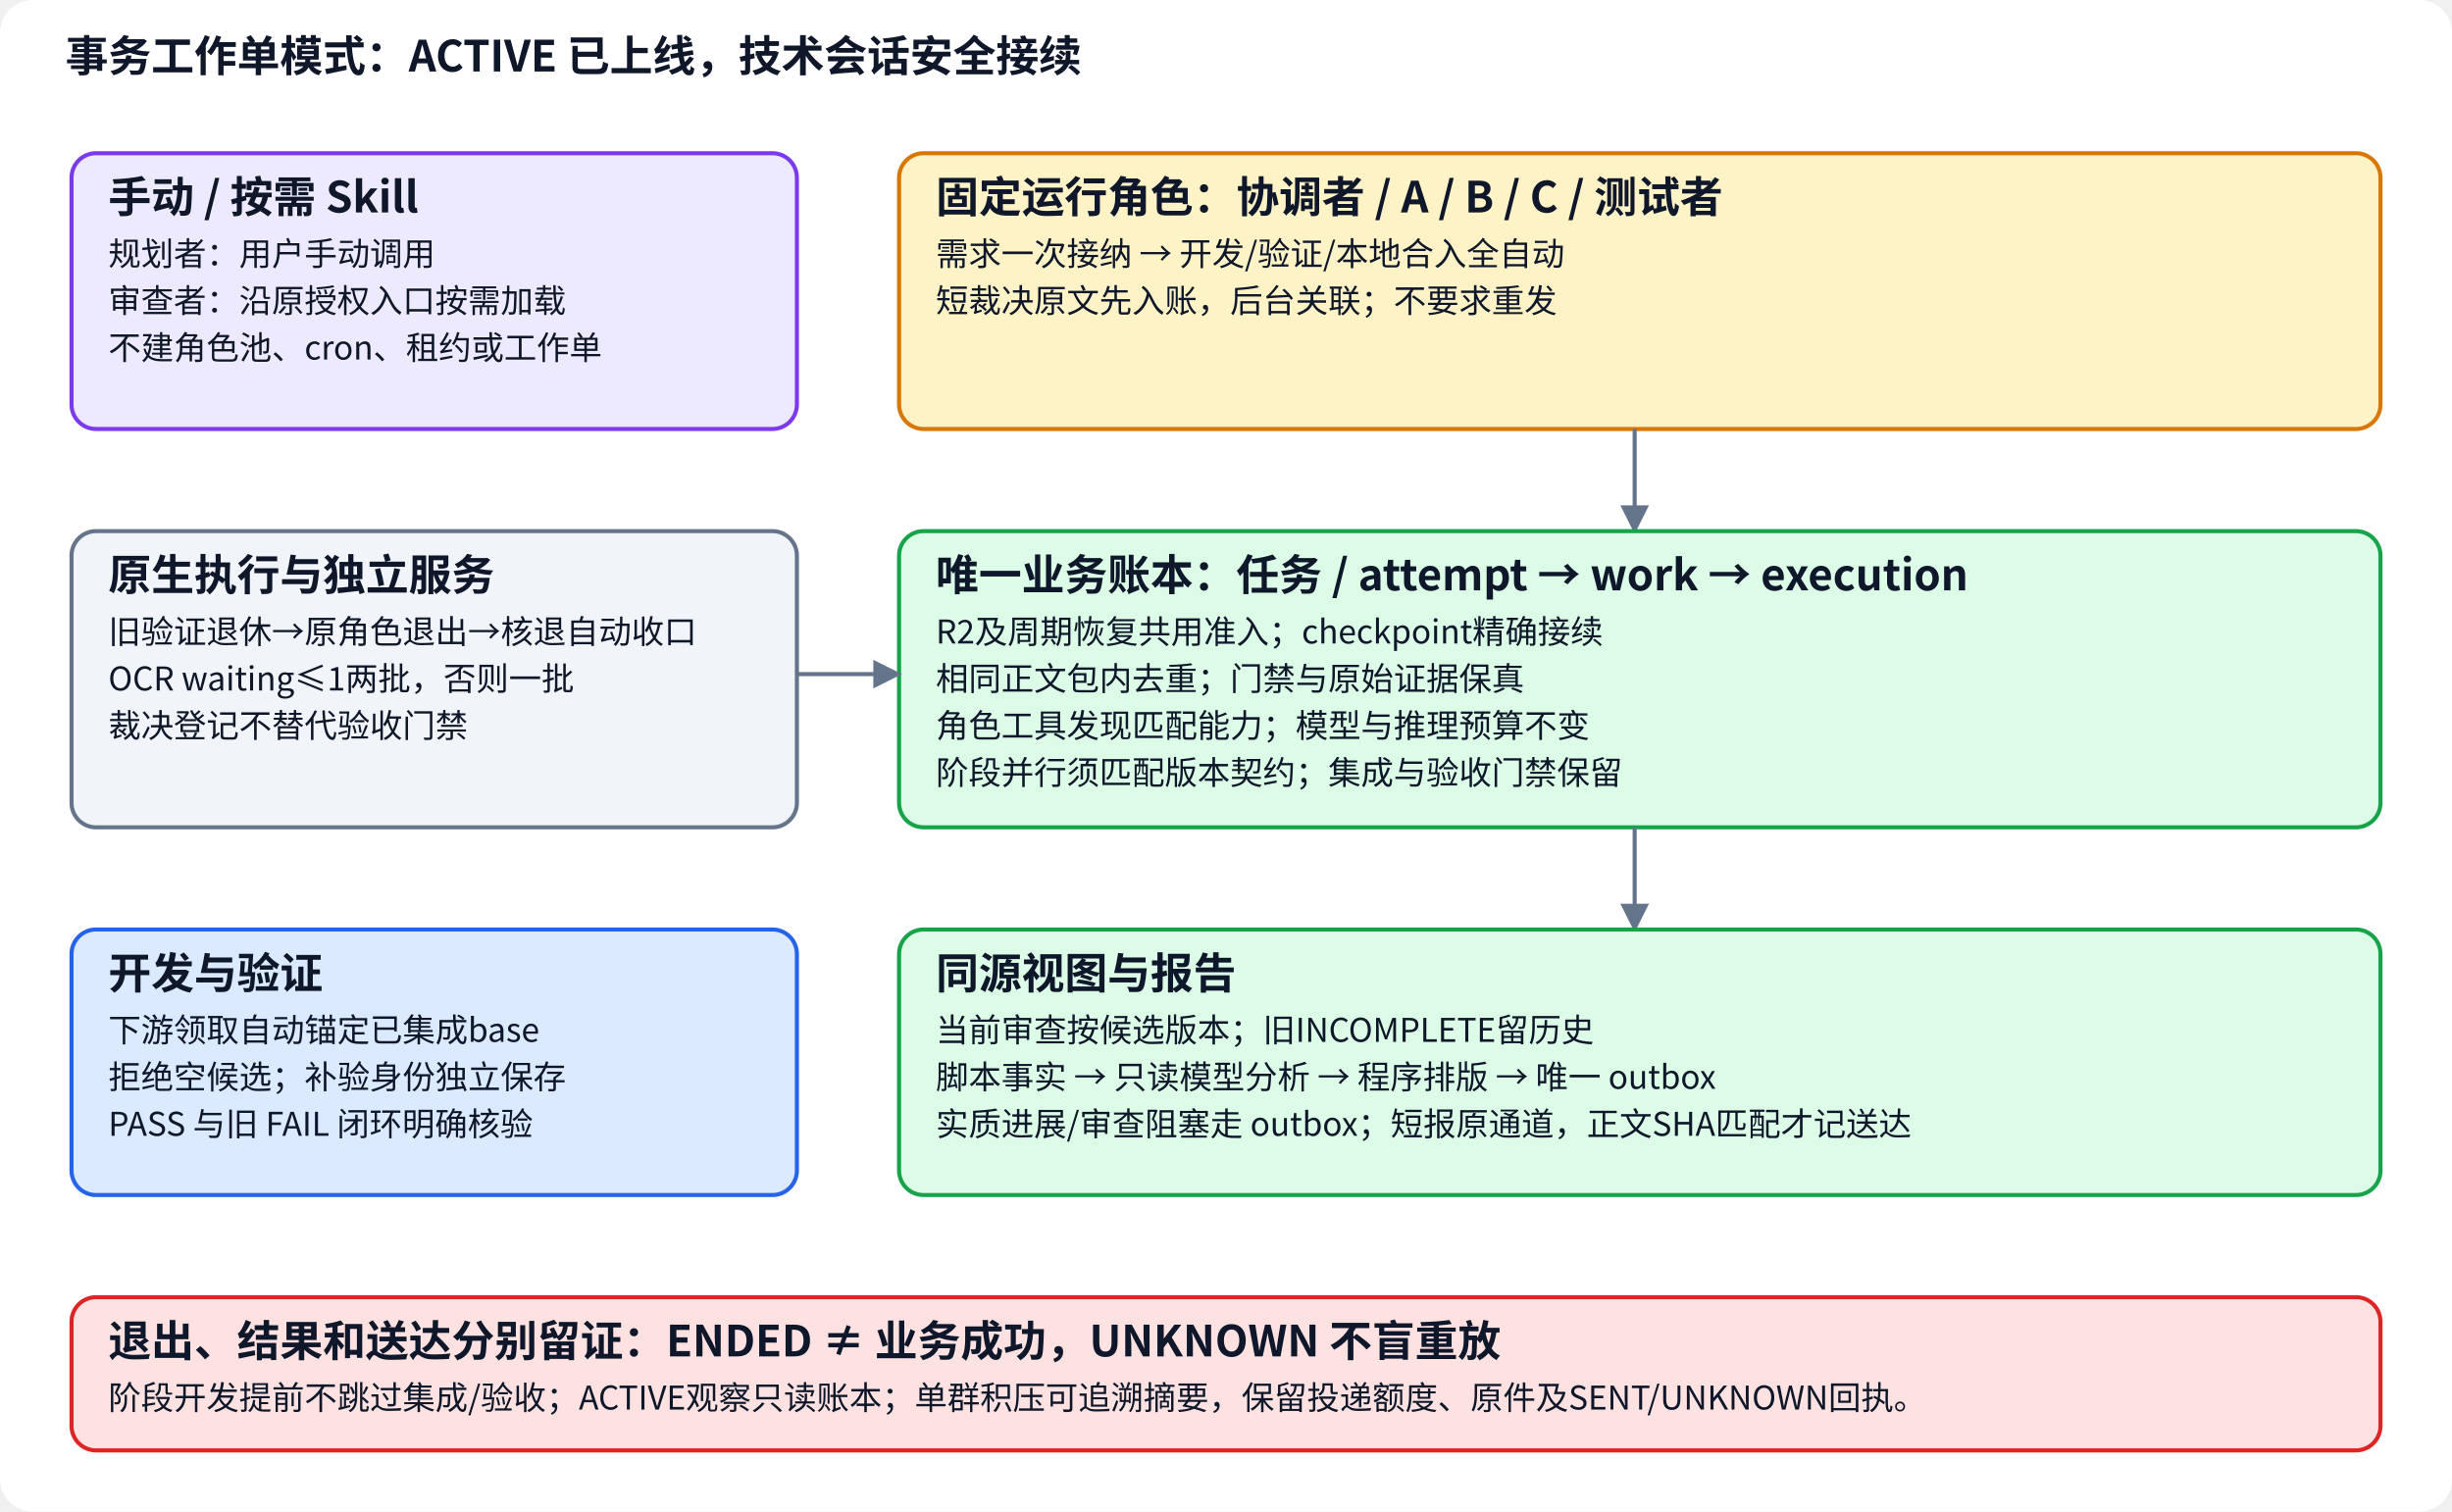
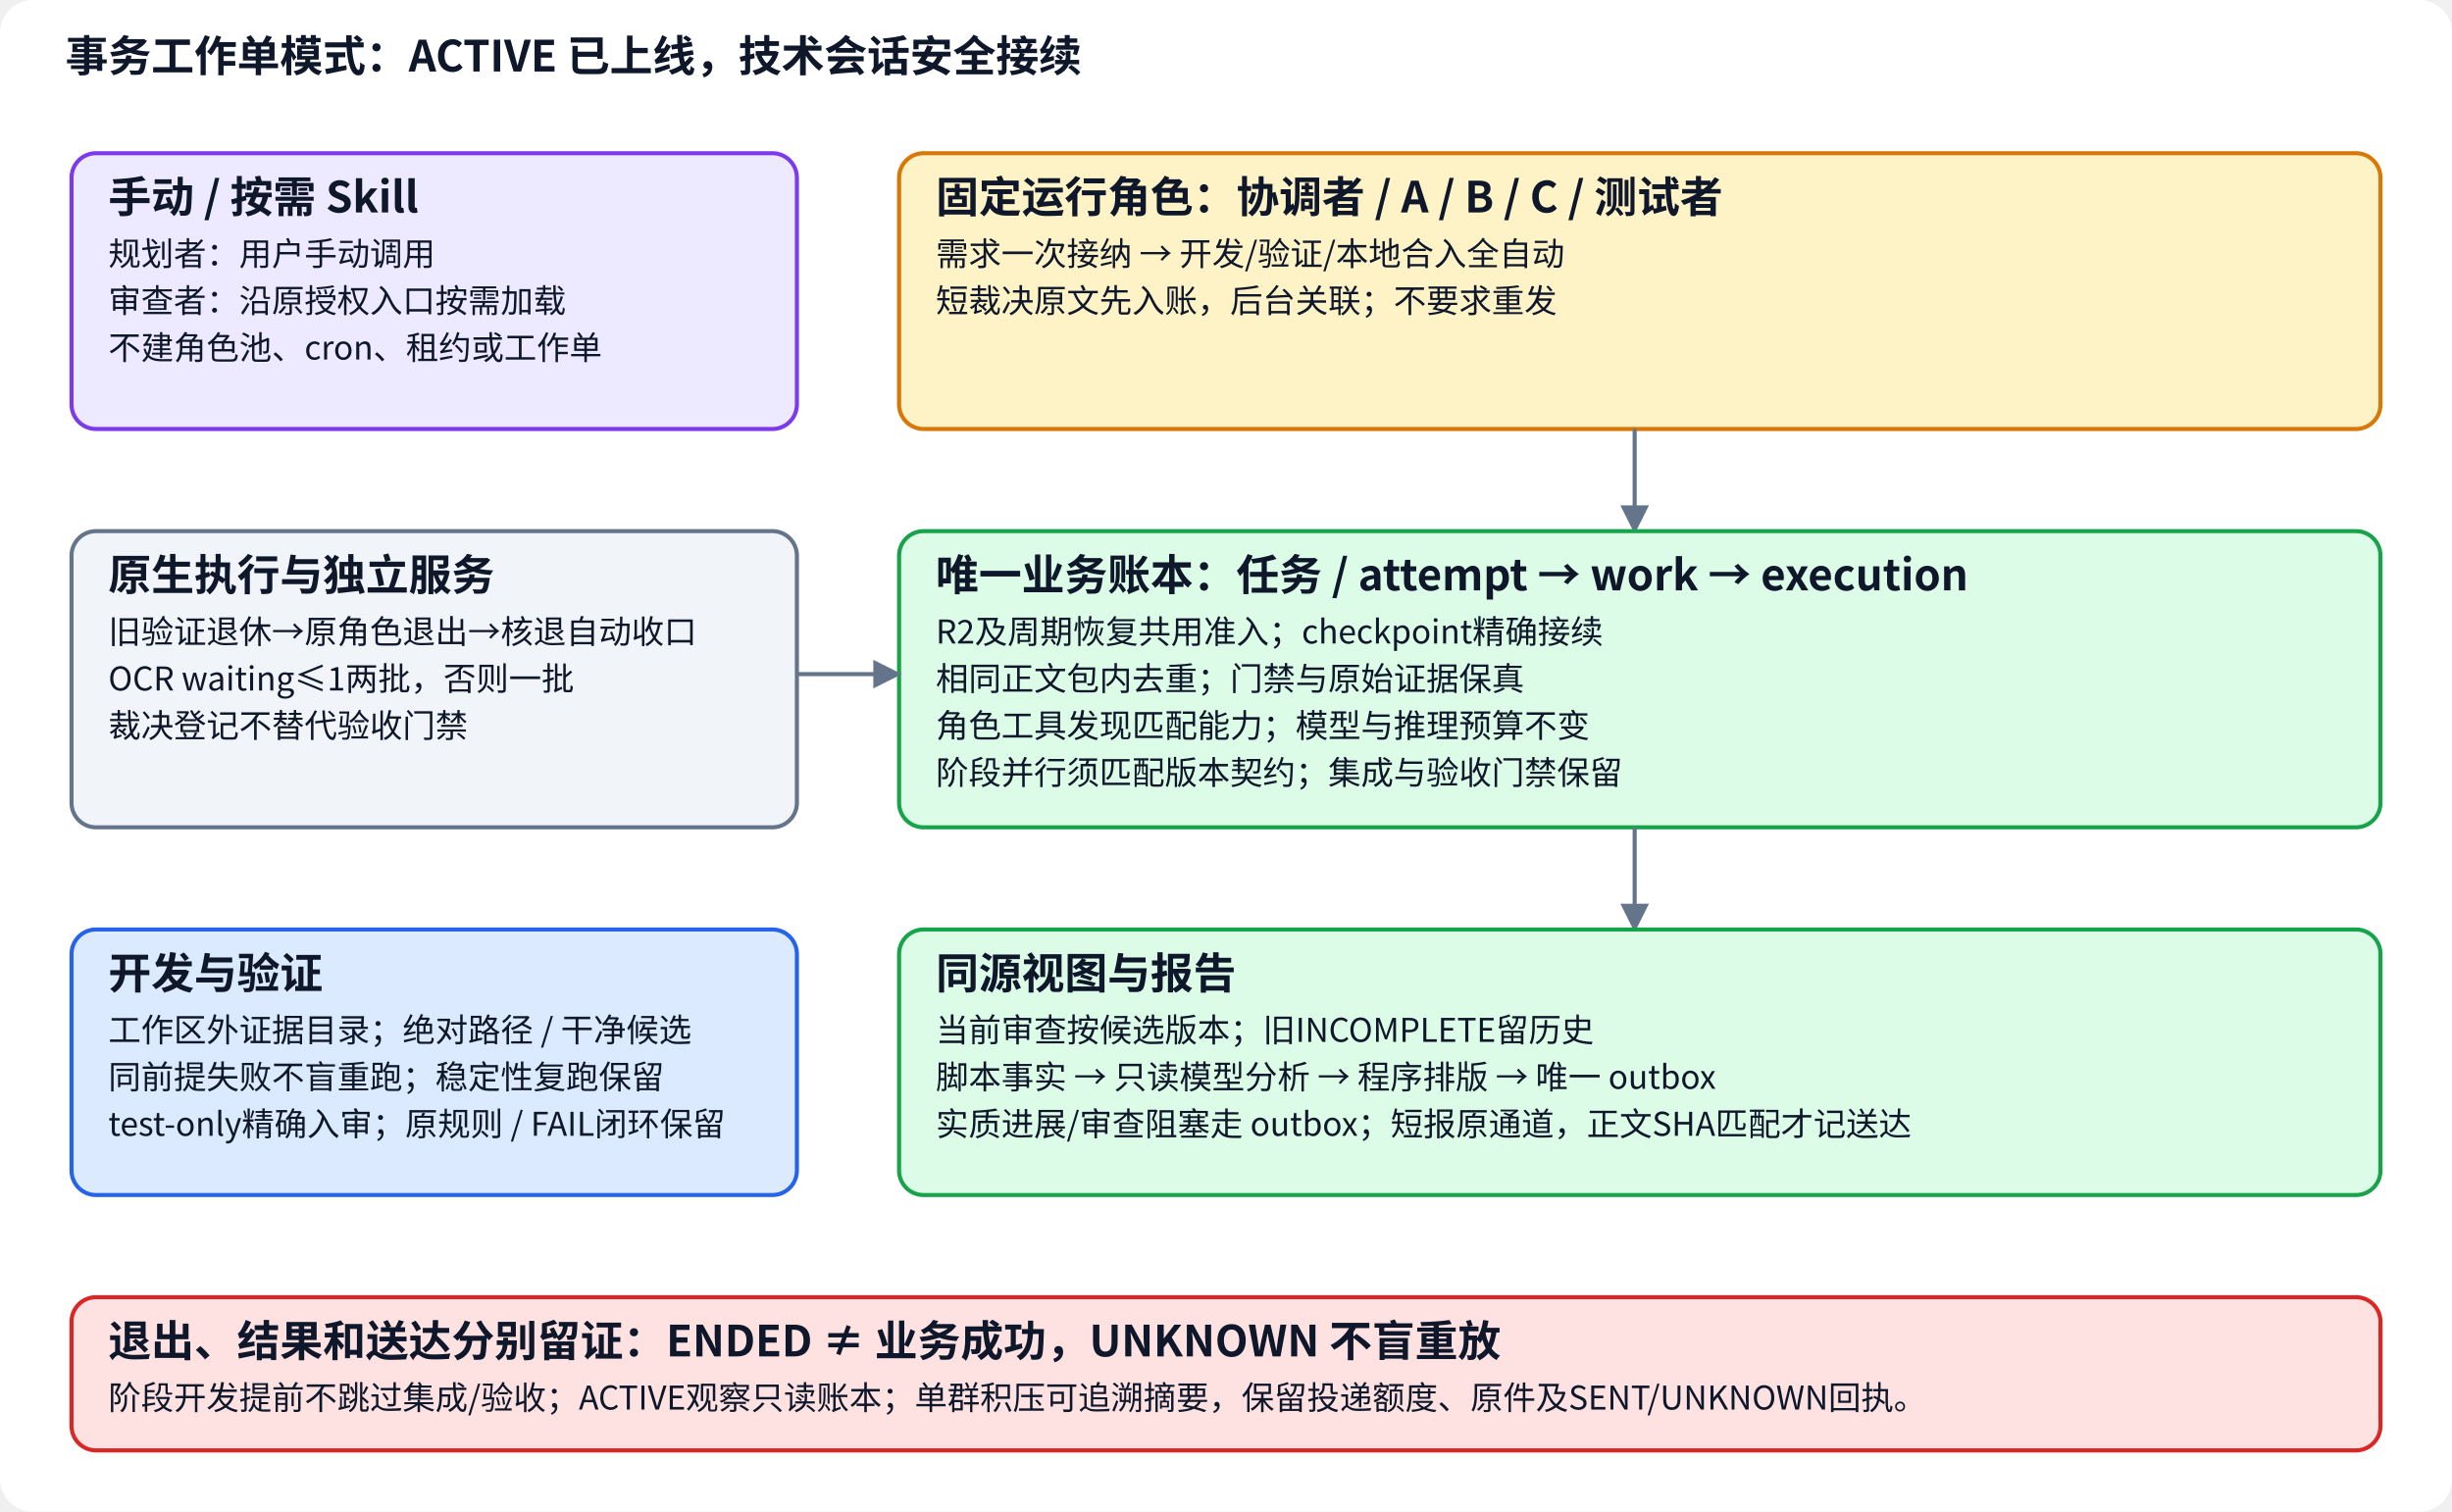
<svg xmlns="http://www.w3.org/2000/svg" width="1200" height="740" viewBox="0 0 1200 740" role="img" aria-labelledby="title desc">
  <defs>
    <marker id="arrow" viewBox="0 0 10 10" refX="9" refY="5" markerWidth="7" markerHeight="7" orient="auto-start-reverse">
      <path d="M 0 0 L 10 5 L 0 10 z" fill="#64748b" />
    </marker>
  </defs>
  <style>text{font-family:"Noto Sans CJK SC","Microsoft YaHei","PingFang SC",sans-serif;fill:#0f172a}.heading{font-size:21px;font-weight:700}.line{font-size:16px}.note{font-size:14px;fill:#475569}</style>
  <rect width="1200" height="740" fill="#ffffff" rx="16" />
  <text x="32" y="35" class="heading">事务工作单模式：ACTIVE 已上线，技术会话安全接续</text>
  <rect x="35" y="75" width="355" height="135" rx="12" fill="#ede9fe" stroke="#7c3aed" stroke-width="2" />
  <text x="53" y="104" class="heading">手动 / 按需 Skill</text>
  <text x="53" y="130" class="line">规划者：用户手动调用</text>
  <text x="53" y="153" class="line">审查者：沿原授权入口按需加载</text>
  <text x="53" y="176" class="line">不建角色池、cron、租约或工作单</text>
  <rect x="440" y="75" width="725" height="135" rx="12" fill="#fef3c7" stroke="#d97706" stroke-width="2" />
  <text x="458" y="104" class="heading">固定运行角色：协调者 / A / B / C / 测试者</text>
  <text x="458" y="130" class="line">需求一次接纳 → 开发/验证/本地合入全自动</text>
  <text x="458" y="153" class="line">短裁决原文先入账，后台关联；不要求重发</text>
  <polyline points="800,210 800,260" fill="none" stroke="#64748b" stroke-width="2" marker-end="url(#arrow)" />
  <rect x="440" y="260" width="725" height="145" rx="12" fill="#dcfce7" stroke="#16a34a" stroke-width="2" />
  <text x="458" y="289" class="heading">唯一业务账本：任务 / attempt → work → execution</text>
  <text x="458" y="315" class="line">R2及周期恢复共用准入；checkpoint精确接续</text>
  <text x="458" y="338" class="line">相同正文包内去重；门禁与原始证据保真</text>
  <text x="458" y="361" class="line">角色工具发现匹配能力；模型与推理预算不变</text>
  <text x="458" y="384" class="line">阶段并行须匹配版本契约；集成与验收门禁保留</text>
  <rect x="35" y="260" width="355" height="145" rx="12" fill="#f1f5f9" stroke="#64748b" stroke-width="2" />
  <text x="53" y="289" class="heading">原生执行与独立服务</text>
  <text x="53" y="315" class="line">旧验证退休→原角色退出→核退自动收口</text>
  <text x="53" y="338" class="line">OCR waiting≤1两批，否则一批</text>
  <text x="53" y="361" class="line">裁决登记不替代验收门禁</text>
  <polyline points="390,330 440,330" fill="none" stroke="#64748b" stroke-width="2" marker-end="url(#arrow)" />
  <polyline points="800,405 800,455" fill="none" stroke="#64748b" stroke-width="2" marker-end="url(#arrow)" />
  <rect x="440" y="455" width="725" height="130" rx="12" fill="#dcfce7" stroke="#16a34a" stroke-width="2" />
  <text x="458" y="484" class="heading">同源视图与报告</text>
  <text x="458" y="510" class="line">当前审查按候选版本；旧INCOMPLETE留历史</text>
  <text x="458" y="533" class="line">脚本事实 → 只读模型分析 → 程序排版 → 唯一 outbox</text>
  <text x="458" y="556" class="line">实质进展/审查阻塞走 outbox；短报原通道，正文SHA匹配才记送达</text>
  <rect x="35" y="455" width="355" height="130" rx="12" fill="#dbeafe" stroke="#2563eb" stroke-width="2" />
  <text x="53" y="484" class="heading">开发与验证</text>
-   <text x="53" y="510" class="line">下游领取自动锚定已集成base</text>
-   <text x="53" y="533" class="line">拒绝空候选；补验身份独立保存</text>
-   <text x="53" y="556" class="line">PASS 与旧 FAIL 闭环明确核验</text>
+   <text x="53" y="510" class="line">工作区外证据目录；绝对路径 / 干净候选</text>
+   <text x="53" y="533" class="line">同前提失败不盲重跑；稳定性复跑保留</text>
+   <text x="53" y="556" class="line">test-only精确入审；原规则 / FAIL闭环保留</text>
  <rect x="35" y="635" width="1130" height="75" rx="12" fill="#fee2e2" stroke="#dc2626" stroke-width="2" />
  <text x="53" y="664" class="heading">退出、结果和送达分别留证：ENDED ≠ 业务成功，UNKNOWN 不盲重放</text>
  <text x="53" y="690" class="line">阶段开发提前不跳过集成/验收；ACTIVE观察只读账本；单群积压可追溯摘要，保留投递额度、原件及SENT/UNKNOWN回执。</text>
</svg>
